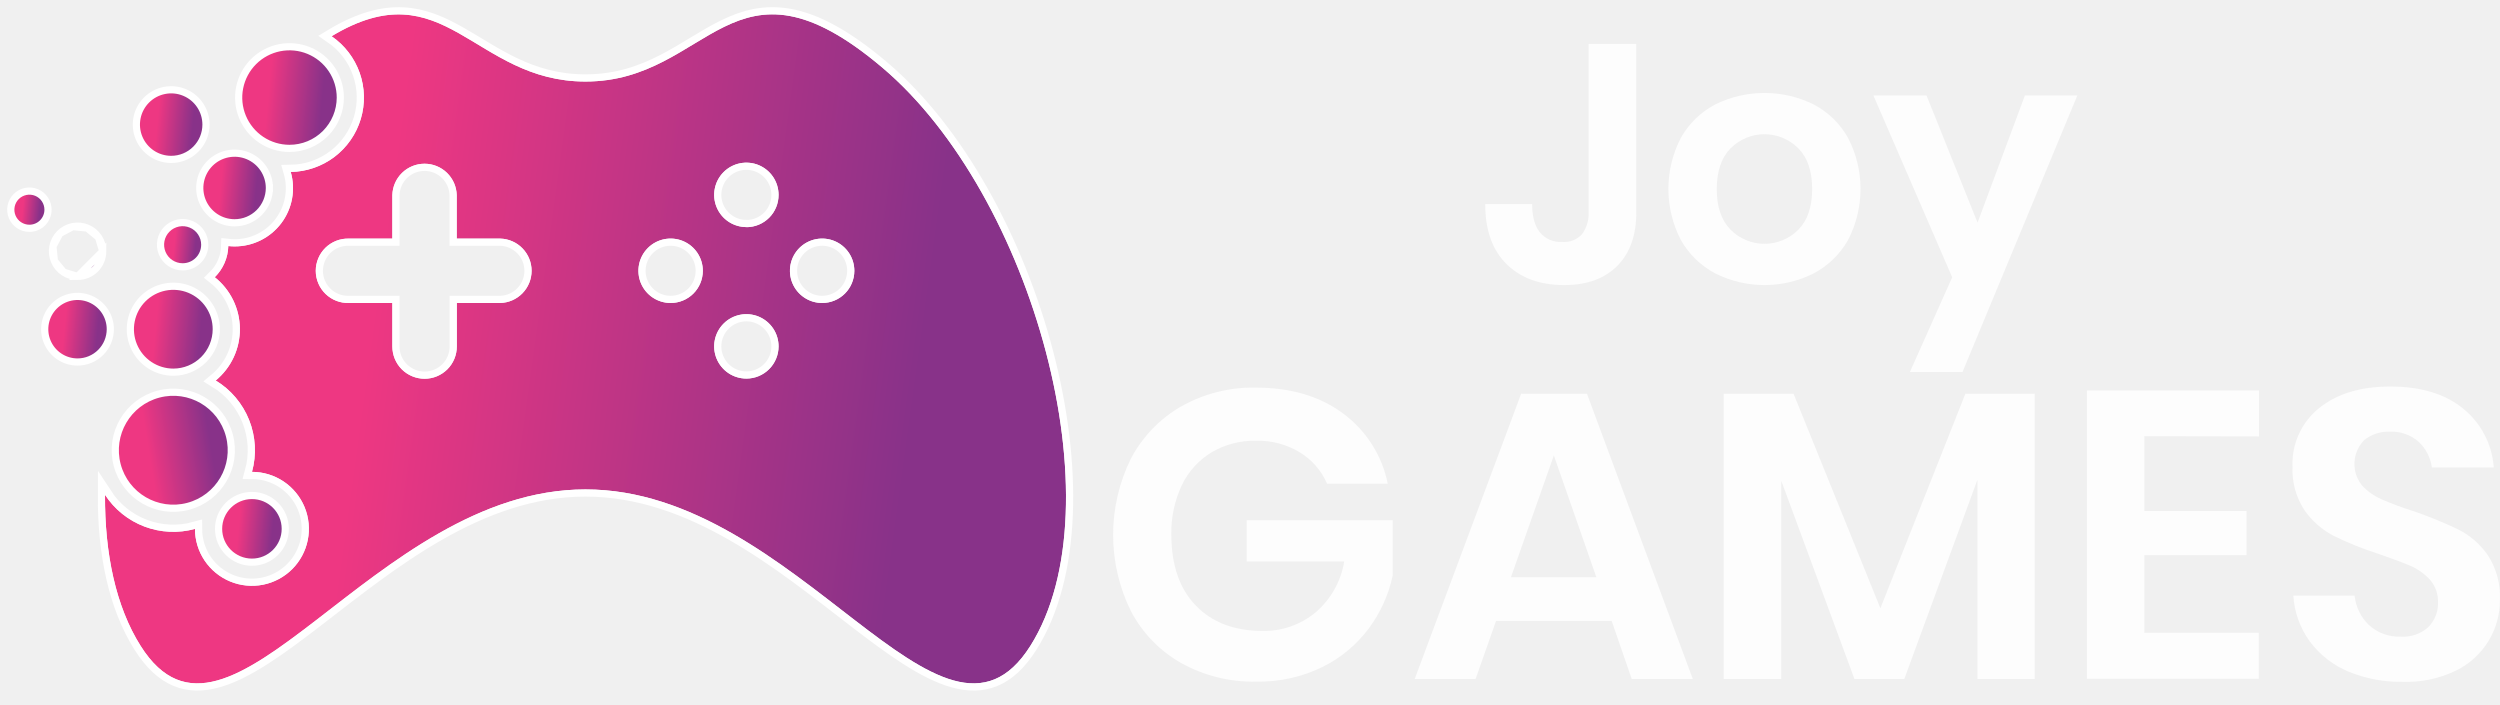
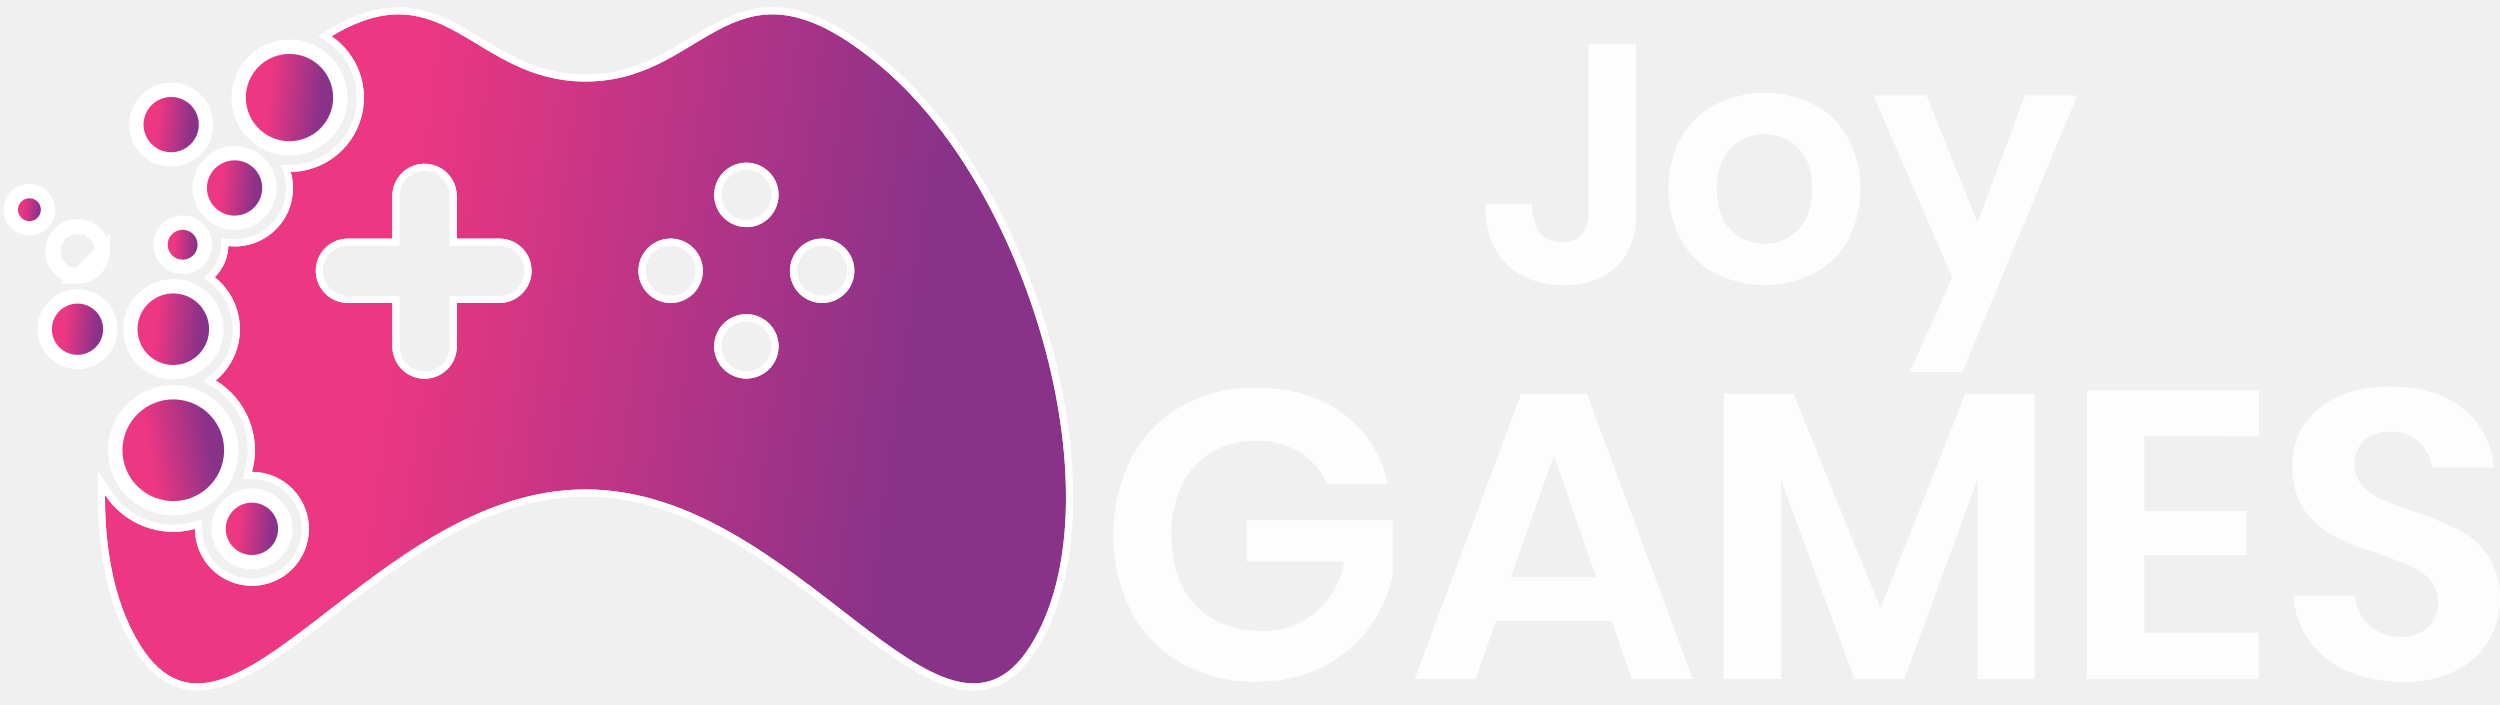
<svg xmlns="http://www.w3.org/2000/svg" width="174" height="49" viewBox="0 0 174 49" fill="none">
-   <path d="M12.713 18.572C12.915 18.572 13.115 18.532 13.302 18.455C13.489 18.377 13.658 18.264 13.801 18.121C13.944 17.978 14.057 17.808 14.134 17.621C14.211 17.434 14.251 17.234 14.251 17.032C14.251 16.728 14.161 16.43 13.991 16.177C13.822 15.923 13.581 15.726 13.3 15.61C13.018 15.493 12.709 15.463 12.41 15.522C12.111 15.582 11.837 15.729 11.622 15.944C11.406 16.16 11.26 16.434 11.201 16.733C11.142 17.032 11.172 17.341 11.289 17.623C11.406 17.904 11.604 18.145 11.857 18.313C12.111 18.482 12.408 18.572 12.713 18.572ZM12.713 18.572C12.713 18.572 12.713 18.572 12.713 18.572L12.713 18.322L12.713 18.572C12.713 18.572 12.713 18.572 12.713 18.572Z" fill="url(#paint0_linear_411_1287)" stroke="white" stroke-width="0.5" />
-   <path d="M16.327 15.506H16.327C16.969 15.506 17.585 15.25 18.039 14.797C18.493 14.343 18.749 13.727 18.75 13.085L18.5 13.085L18.75 13.085C18.75 12.606 18.608 12.137 18.342 11.738C18.076 11.34 17.698 11.029 17.255 10.845C16.812 10.662 16.325 10.613 15.855 10.707C15.385 10.8 14.953 11.03 14.614 11.369C14.275 11.708 14.044 12.14 13.95 12.61C13.857 13.08 13.905 13.567 14.088 14.01C14.271 14.453 14.582 14.831 14.98 15.098C15.379 15.364 15.848 15.506 16.327 15.506Z" fill="url(#paint1_linear_411_1287)" stroke="white" stroke-width="0.5" />
-   <path d="M14.337 8.672C14.337 8.193 14.195 7.724 13.929 7.326C13.662 6.927 13.284 6.617 12.841 6.434C12.399 6.25 11.912 6.202 11.441 6.296C10.972 6.389 10.54 6.62 10.201 6.959C9.862 7.298 9.631 7.729 9.538 8.199C9.444 8.669 9.492 9.157 9.676 9.599C9.859 10.042 10.17 10.42 10.568 10.687C10.966 10.953 11.435 11.095 11.914 11.095C12.232 11.095 12.547 11.032 12.841 10.911C13.135 10.789 13.402 10.61 13.627 10.385C13.852 10.16 14.031 9.893 14.153 9.599C14.274 9.305 14.337 8.99 14.337 8.672Z" fill="url(#paint2_linear_411_1287)" stroke="white" stroke-width="0.5" />
-   <path d="M23.686 6.793C23.686 6.093 23.479 5.409 23.09 4.827C22.702 4.245 22.149 3.791 21.503 3.523C20.857 3.255 20.145 3.185 19.459 3.321C18.773 3.458 18.142 3.794 17.648 4.289C17.153 4.784 16.816 5.414 16.679 6.1C16.542 6.786 16.612 7.498 16.88 8.144C17.148 8.791 17.601 9.343 18.183 9.732C18.765 10.121 19.448 10.328 20.148 10.328C21.086 10.328 21.985 9.956 22.649 9.293C23.312 8.63 23.685 7.73 23.686 6.793Z" fill="url(#paint3_linear_411_1287)" stroke="white" stroke-width="0.5" />
-   <path d="M7.678 22.915C7.678 22.464 7.544 22.022 7.294 21.646C7.043 21.271 6.687 20.978 6.27 20.805C5.853 20.632 5.394 20.586 4.951 20.674C4.508 20.762 4.101 20.979 3.782 21.299C3.462 21.618 3.245 22.024 3.156 22.467C3.068 22.91 3.113 23.369 3.286 23.786C3.459 24.204 3.751 24.56 4.127 24.811C4.502 25.062 4.943 25.196 5.395 25.196C6 25.196 6.58 24.956 7.008 24.528C7.436 24.1 7.677 23.52 7.678 22.915Z" fill="url(#paint4_linear_411_1287)" stroke="white" stroke-width="0.5" />
-   <path d="M6.855 16.516C7.048 16.803 7.15 17.142 7.15 17.488L6.855 16.516ZM6.855 16.516C6.663 16.228 6.389 16.003 6.069 15.871M6.855 16.516L6.069 15.871M6.069 15.871C5.75 15.739 5.398 15.704 5.058 15.772M6.069 15.871L5.058 15.772M5.058 15.772C4.718 15.839 4.407 16.006 4.162 16.251M5.058 15.772L4.162 16.251M4.162 16.251C3.917 16.496 3.751 16.808 3.683 17.148M4.162 16.251L3.683 17.148M3.683 17.148C3.616 17.488 3.651 17.84 3.784 18.159M3.683 17.148L3.784 18.159M3.784 18.159C3.916 18.479 4.141 18.752 4.429 18.944M3.784 18.159L4.429 18.944M4.429 18.944C4.717 19.136 5.056 19.239 5.402 19.238L4.429 18.944ZM5.402 19.238C5.631 19.238 5.859 19.193 6.071 19.105C6.284 19.017 6.476 18.888 6.639 18.726C6.801 18.563 6.93 18.37 7.018 18.158C7.105 17.945 7.15 17.718 7.15 17.488L5.402 19.238Z" fill="url(#paint5_linear_411_1287)" stroke="white" stroke-width="0.5" />
-   <path d="M3.342 14.595C3.342 14.338 3.266 14.088 3.123 13.874C2.981 13.661 2.778 13.495 2.541 13.397C2.304 13.299 2.044 13.274 1.792 13.324C1.541 13.374 1.31 13.498 1.129 13.679C0.948 13.86 0.824 14.091 0.775 14.343C0.725 14.594 0.751 14.855 0.849 15.092C0.948 15.329 1.114 15.531 1.327 15.673C1.541 15.815 1.791 15.891 2.048 15.89C2.391 15.89 2.72 15.753 2.963 15.51C3.205 15.267 3.342 14.938 3.342 14.595Z" fill="url(#paint6_linear_411_1287)" stroke="white" stroke-width="0.5" />
-   <path d="M13.088 35.242C15.245 34.675 16.533 32.467 15.966 30.31C15.399 28.153 13.191 26.864 11.034 27.431C8.878 27.998 7.589 30.206 8.156 32.363C8.723 34.52 10.931 35.809 13.088 35.242Z" fill="url(#paint7_linear_411_1287)" stroke="white" stroke-width="0.5" />
-   <path d="M17.534 39.128C18.816 39.128 19.855 38.089 19.855 36.807C19.855 35.525 18.816 34.486 17.534 34.486C16.252 34.486 15.213 35.525 15.213 36.807C15.213 38.089 16.252 39.128 17.534 39.128Z" fill="url(#paint8_linear_411_1287)" stroke="white" stroke-width="0.5" />
-   <path d="M12.061 25.904H12.061C12.854 25.904 13.615 25.589 14.176 25.029C14.737 24.468 15.052 23.708 15.053 22.915L14.803 22.915L15.053 22.915C15.054 22.324 14.879 21.745 14.55 21.253C14.222 20.761 13.755 20.378 13.209 20.151C12.662 19.924 12.061 19.865 11.481 19.98C10.901 20.095 10.368 20.38 9.949 20.797C9.531 21.215 9.246 21.748 9.13 22.328C9.014 22.908 9.073 23.509 9.299 24.056C9.525 24.603 9.908 25.07 10.4 25.399C10.892 25.728 11.47 25.903 12.061 25.904Z" fill="url(#paint9_linear_411_1287)" stroke="white" stroke-width="0.5" />
+   <path d="M12.713 18.572C12.915 18.572 13.115 18.532 13.302 18.455C13.489 18.377 13.658 18.264 13.801 18.121C13.944 17.978 14.057 17.808 14.134 17.621C14.211 17.434 14.251 17.234 14.251 17.032C14.251 16.728 14.161 16.43 13.991 16.177C13.822 15.923 13.581 15.726 13.3 15.61C13.018 15.493 12.709 15.463 12.41 15.522C12.111 15.582 11.837 15.729 11.622 15.944C11.406 16.16 11.26 16.434 11.201 16.733C11.142 17.032 11.172 17.341 11.289 17.623C11.406 17.904 11.604 18.145 11.857 18.313C12.111 18.482 12.408 18.572 12.713 18.572ZM12.713 18.572C12.713 18.572 12.713 18.572 12.713 18.572L12.713 18.322L12.713 18.572C12.713 18.572 12.713 18.572 12.713 18.572Z" fill="url(#paint0_linear_411_1287)" stroke="white" strokeWidth="0.5" />
+   <path d="M16.327 15.506H16.327C16.969 15.506 17.585 15.25 18.039 14.797C18.493 14.343 18.749 13.727 18.75 13.085L18.5 13.085L18.75 13.085C18.75 12.606 18.608 12.137 18.342 11.738C18.076 11.34 17.698 11.029 17.255 10.845C16.812 10.662 16.325 10.613 15.855 10.707C15.385 10.8 14.953 11.03 14.614 11.369C14.275 11.708 14.044 12.14 13.95 12.61C13.857 13.08 13.905 13.567 14.088 14.01C14.271 14.453 14.582 14.831 14.98 15.098C15.379 15.364 15.848 15.506 16.327 15.506Z" fill="url(#paint1_linear_411_1287)" stroke="white" strokeWidth="0.5" />
+   <path d="M14.337 8.672C14.337 8.193 14.195 7.724 13.929 7.326C13.662 6.927 13.284 6.617 12.841 6.434C12.399 6.25 11.912 6.202 11.441 6.296C10.972 6.389 10.54 6.62 10.201 6.959C9.862 7.298 9.631 7.729 9.538 8.199C9.444 8.669 9.492 9.157 9.676 9.599C9.859 10.042 10.17 10.42 10.568 10.687C10.966 10.953 11.435 11.095 11.914 11.095C12.232 11.095 12.547 11.032 12.841 10.911C13.135 10.789 13.402 10.61 13.627 10.385C13.852 10.16 14.031 9.893 14.153 9.599C14.274 9.305 14.337 8.99 14.337 8.672Z" fill="url(#paint2_linear_411_1287)" stroke="white" strokeWidth="0.5" />
+   <path d="M23.686 6.793C23.686 6.093 23.479 5.409 23.09 4.827C22.702 4.245 22.149 3.791 21.503 3.523C20.857 3.255 20.145 3.185 19.459 3.321C18.773 3.458 18.142 3.794 17.648 4.289C17.153 4.784 16.816 5.414 16.679 6.1C16.542 6.786 16.612 7.498 16.88 8.144C17.148 8.791 17.601 9.343 18.183 9.732C18.765 10.121 19.448 10.328 20.148 10.328C21.086 10.328 21.985 9.956 22.649 9.293C23.312 8.63 23.685 7.73 23.686 6.793Z" fill="url(#paint3_linear_411_1287)" stroke="white" strokeWidth="0.5" />
+   <path d="M7.678 22.915C7.678 22.464 7.544 22.022 7.294 21.646C7.043 21.271 6.687 20.978 6.27 20.805C5.853 20.632 5.394 20.586 4.951 20.674C4.508 20.762 4.101 20.979 3.782 21.299C3.462 21.618 3.245 22.024 3.156 22.467C3.068 22.91 3.113 23.369 3.286 23.786C3.459 24.204 3.751 24.56 4.127 24.811C4.502 25.062 4.943 25.196 5.395 25.196C6 25.196 6.58 24.956 7.008 24.528C7.436 24.1 7.677 23.52 7.678 22.915Z" fill="url(#paint4_linear_411_1287)" stroke="white" strokeWidth="0.5" />
+   <path d="M6.855 16.516C7.048 16.803 7.15 17.142 7.15 17.488L6.855 16.516ZM6.855 16.516C6.663 16.228 6.389 16.003 6.069 15.871M6.855 16.516L6.069 15.871M6.069 15.871C5.75 15.739 5.398 15.704 5.058 15.772M6.069 15.871L5.058 15.772M5.058 15.772C4.718 15.839 4.407 16.006 4.162 16.251M5.058 15.772L4.162 16.251M4.162 16.251C3.917 16.496 3.751 16.808 3.683 17.148M4.162 16.251L3.683 17.148M3.683 17.148C3.616 17.488 3.651 17.84 3.784 18.159M3.683 17.148L3.784 18.159M3.784 18.159C3.916 18.479 4.141 18.752 4.429 18.944M3.784 18.159L4.429 18.944M4.429 18.944C4.717 19.136 5.056 19.239 5.402 19.238L4.429 18.944ZM5.402 19.238C5.631 19.238 5.859 19.193 6.071 19.105C6.284 19.017 6.476 18.888 6.639 18.726C6.801 18.563 6.93 18.37 7.018 18.158C7.105 17.945 7.15 17.718 7.15 17.488L5.402 19.238Z" fill="url(#paint5_linear_411_1287)" stroke="white" strokeWidth="0.5" />
+   <path d="M3.342 14.595C3.342 14.338 3.266 14.088 3.123 13.874C2.981 13.661 2.778 13.495 2.541 13.397C2.304 13.299 2.044 13.274 1.792 13.324C1.541 13.374 1.31 13.498 1.129 13.679C0.948 13.86 0.824 14.091 0.775 14.343C0.725 14.594 0.751 14.855 0.849 15.092C0.948 15.329 1.114 15.531 1.327 15.673C1.541 15.815 1.791 15.891 2.048 15.89C2.391 15.89 2.72 15.753 2.963 15.51C3.205 15.267 3.342 14.938 3.342 14.595Z" fill="url(#paint6_linear_411_1287)" stroke="white" strokeWidth="0.5" />
+   <path d="M13.088 35.242C15.245 34.675 16.533 32.467 15.966 30.31C15.399 28.153 13.191 26.864 11.034 27.431C8.878 27.998 7.589 30.206 8.156 32.363C8.723 34.52 10.931 35.809 13.088 35.242Z" fill="url(#paint7_linear_411_1287)" stroke="white" strokeWidth="0.5" />
+   <path d="M17.534 39.128C18.816 39.128 19.855 38.089 19.855 36.807C19.855 35.525 18.816 34.486 17.534 34.486C16.252 34.486 15.213 35.525 15.213 36.807C15.213 38.089 16.252 39.128 17.534 39.128Z" fill="url(#paint8_linear_411_1287)" stroke="white" strokeWidth="0.5" />
+   <path d="M12.061 25.904H12.061C12.854 25.904 13.615 25.589 14.176 25.029C14.737 24.468 15.052 23.708 15.053 22.915L14.803 22.915L15.053 22.915C15.054 22.324 14.879 21.745 14.55 21.253C14.222 20.761 13.755 20.378 13.209 20.151C12.662 19.924 12.061 19.865 11.481 19.98C10.901 20.095 10.368 20.38 9.949 20.797C9.531 21.215 9.246 21.748 9.13 22.328C9.014 22.908 9.073 23.509 9.299 24.056C9.525 24.603 9.908 25.07 10.4 25.399C10.892 25.728 11.47 25.903 12.061 25.904Z" fill="url(#paint9_linear_411_1287)" stroke="white" strokeWidth="0.5" />
  <mask id="path-11-outside-1_411_1287" maskUnits="userSpaceOnUse" x="6.308" y="0" width="69" height="49" fill="black">
    <rect fill="white" x="6.308" width="69" height="49" />
    <path d="M61.407 4.702C50.925 -4.162 49.451 5.675 40.749 5.675C32.95 5.675 30.956 -2.226 23.077 2.521C23.984 3.142 24.669 4.035 25.035 5.071C25.4 6.107 25.427 7.232 25.11 8.284C24.794 9.336 24.151 10.261 23.274 10.923C22.398 11.585 21.333 11.952 20.235 11.969C20.409 12.574 20.441 13.211 20.327 13.83C20.212 14.45 19.956 15.034 19.576 15.537C19.197 16.039 18.706 16.447 18.142 16.727C17.578 17.007 16.957 17.152 16.327 17.15C16.181 17.15 16.035 17.142 15.89 17.126C15.868 17.943 15.53 18.72 14.948 19.294C15.488 19.723 15.925 20.267 16.227 20.886C16.53 21.505 16.69 22.184 16.696 22.873C16.703 23.562 16.555 24.244 16.264 24.868C15.972 25.493 15.545 26.044 15.014 26.483C16.069 27.124 16.887 28.091 17.342 29.239C17.798 30.387 17.867 31.652 17.539 32.842C18.323 32.843 19.088 33.076 19.74 33.512C20.391 33.949 20.898 34.568 21.198 35.292C21.497 36.016 21.576 36.813 21.422 37.582C21.269 38.35 20.892 39.056 20.338 39.611C19.783 40.165 19.077 40.542 18.309 40.696C17.54 40.849 16.743 40.771 16.019 40.471C15.295 40.172 14.675 39.664 14.239 39.013C13.803 38.362 13.57 37.596 13.569 36.812C12.409 37.132 11.177 37.074 10.052 36.648C8.927 36.222 7.966 35.449 7.309 34.441C7.286 38.521 8.056 42.208 9.786 44.952C15.927 54.69 25.924 34.063 40.749 34.063C55.574 34.063 65.568 54.69 71.714 44.952C77.86 35.215 71.891 13.568 61.407 4.702ZM34.824 21.088H31.794V24.117C31.794 24.712 31.558 25.283 31.137 25.704C30.716 26.124 30.146 26.361 29.551 26.361C28.956 26.361 28.385 26.124 27.964 25.704C27.543 25.283 27.307 24.712 27.307 24.117V21.088H24.278C23.978 21.096 23.68 21.044 23.402 20.935C23.123 20.826 22.869 20.662 22.654 20.453C22.44 20.244 22.269 19.995 22.153 19.719C22.036 19.443 21.976 19.147 21.976 18.847C21.976 18.548 22.036 18.252 22.153 17.976C22.269 17.7 22.44 17.45 22.654 17.241C22.869 17.032 23.123 16.869 23.402 16.76C23.68 16.651 23.978 16.599 24.278 16.607H27.307V13.577C27.322 12.993 27.565 12.439 27.984 12.031C28.402 11.624 28.963 11.396 29.547 11.396C30.131 11.396 30.693 11.624 31.111 12.031C31.53 12.439 31.773 12.993 31.788 13.577V16.607H34.817C35.401 16.622 35.956 16.865 36.363 17.284C36.771 17.702 36.999 18.263 36.999 18.847C36.999 19.431 36.771 19.992 36.363 20.411C35.956 20.829 35.401 21.072 34.817 21.088H34.824ZM46.677 21.088C46.233 21.088 45.799 20.957 45.43 20.71C45.061 20.464 44.773 20.113 44.604 19.703C44.434 19.293 44.39 18.842 44.477 18.407C44.564 17.971 44.779 17.572 45.093 17.259C45.407 16.945 45.808 16.733 46.243 16.647C46.679 16.561 47.13 16.607 47.539 16.778C47.949 16.949 48.298 17.238 48.543 17.608C48.789 17.978 48.919 18.412 48.917 18.856C48.914 19.449 48.678 20.016 48.258 20.435C47.838 20.853 47.269 21.088 46.677 21.088ZM51.949 26.349C51.505 26.349 51.071 26.218 50.702 25.971C50.333 25.725 50.046 25.374 49.876 24.964C49.706 24.554 49.662 24.103 49.749 23.668C49.837 23.232 50.051 22.833 50.365 22.52C50.679 22.206 51.08 21.994 51.515 21.908C51.951 21.822 52.402 21.868 52.811 22.039C53.221 22.21 53.57 22.499 53.816 22.869C54.061 23.239 54.191 23.673 54.189 24.117C54.186 24.709 53.949 25.277 53.529 25.695C53.11 26.113 52.541 26.349 51.949 26.349ZM51.949 15.805C51.505 15.805 51.072 15.674 50.703 15.428C50.334 15.181 50.047 14.832 49.877 14.422C49.707 14.012 49.662 13.562 49.749 13.127C49.835 12.692 50.048 12.292 50.362 11.979C50.675 11.665 51.075 11.451 51.509 11.365C51.944 11.278 52.395 11.322 52.805 11.492C53.214 11.662 53.565 11.949 53.811 12.318C54.057 12.686 54.189 13.12 54.189 13.563C54.19 13.858 54.132 14.15 54.02 14.422C53.908 14.695 53.743 14.943 53.535 15.152C53.327 15.36 53.08 15.526 52.808 15.639C52.535 15.752 52.244 15.811 51.949 15.811V15.805ZM57.221 21.088C56.777 21.088 56.343 20.956 55.975 20.709C55.606 20.463 55.319 20.112 55.149 19.702C54.98 19.292 54.936 18.841 55.023 18.406C55.111 17.971 55.325 17.571 55.639 17.258C55.954 16.945 56.354 16.732 56.79 16.647C57.225 16.561 57.676 16.607 58.085 16.778C58.495 16.949 58.844 17.238 59.089 17.608C59.335 17.978 59.464 18.412 59.462 18.856C59.46 19.449 59.223 20.017 58.803 20.435C58.383 20.854 57.814 21.088 57.221 21.088Z" />
  </mask>
  <path d="M61.407 4.702C50.925 -4.162 49.451 5.675 40.749 5.675C32.95 5.675 30.956 -2.226 23.077 2.521C23.984 3.142 24.669 4.035 25.035 5.071C25.4 6.107 25.427 7.232 25.11 8.284C24.794 9.336 24.151 10.261 23.274 10.923C22.398 11.585 21.333 11.952 20.235 11.969C20.409 12.574 20.441 13.211 20.327 13.83C20.212 14.45 19.956 15.034 19.576 15.537C19.197 16.039 18.706 16.447 18.142 16.727C17.578 17.007 16.957 17.152 16.327 17.15C16.181 17.15 16.035 17.142 15.89 17.126C15.868 17.943 15.53 18.72 14.948 19.294C15.488 19.723 15.925 20.267 16.227 20.886C16.53 21.505 16.69 22.184 16.696 22.873C16.703 23.562 16.555 24.244 16.264 24.868C15.972 25.493 15.545 26.044 15.014 26.483C16.069 27.124 16.887 28.091 17.342 29.239C17.798 30.387 17.867 31.652 17.539 32.842C18.323 32.843 19.088 33.076 19.74 33.512C20.391 33.949 20.898 34.568 21.198 35.292C21.497 36.016 21.576 36.813 21.422 37.582C21.269 38.35 20.892 39.056 20.338 39.611C19.783 40.165 19.077 40.542 18.309 40.696C17.54 40.849 16.743 40.771 16.019 40.471C15.295 40.172 14.675 39.664 14.239 39.013C13.803 38.362 13.57 37.596 13.569 36.812C12.409 37.132 11.177 37.074 10.052 36.648C8.927 36.222 7.966 35.449 7.309 34.441C7.286 38.521 8.056 42.208 9.786 44.952C15.927 54.69 25.924 34.063 40.749 34.063C55.574 34.063 65.568 54.69 71.714 44.952C77.86 35.215 71.891 13.568 61.407 4.702ZM34.824 21.088H31.794V24.117C31.794 24.712 31.558 25.283 31.137 25.704C30.716 26.124 30.146 26.361 29.551 26.361C28.956 26.361 28.385 26.124 27.964 25.704C27.543 25.283 27.307 24.712 27.307 24.117V21.088H24.278C23.978 21.096 23.68 21.044 23.402 20.935C23.123 20.826 22.869 20.662 22.654 20.453C22.44 20.244 22.269 19.995 22.153 19.719C22.036 19.443 21.976 19.147 21.976 18.847C21.976 18.548 22.036 18.252 22.153 17.976C22.269 17.7 22.44 17.45 22.654 17.241C22.869 17.032 23.123 16.869 23.402 16.76C23.68 16.651 23.978 16.599 24.278 16.607H27.307V13.577C27.322 12.993 27.565 12.439 27.984 12.031C28.402 11.624 28.963 11.396 29.547 11.396C30.131 11.396 30.693 11.624 31.111 12.031C31.53 12.439 31.773 12.993 31.788 13.577V16.607H34.817C35.401 16.622 35.956 16.865 36.363 17.284C36.771 17.702 36.999 18.263 36.999 18.847C36.999 19.431 36.771 19.992 36.363 20.411C35.956 20.829 35.401 21.072 34.817 21.088H34.824ZM46.677 21.088C46.233 21.088 45.799 20.957 45.43 20.71C45.061 20.464 44.773 20.113 44.604 19.703C44.434 19.293 44.39 18.842 44.477 18.407C44.564 17.971 44.779 17.572 45.093 17.259C45.407 16.945 45.808 16.733 46.243 16.647C46.679 16.561 47.13 16.607 47.539 16.778C47.949 16.949 48.298 17.238 48.543 17.608C48.789 17.978 48.919 18.412 48.917 18.856C48.914 19.449 48.678 20.016 48.258 20.435C47.838 20.853 47.269 21.088 46.677 21.088ZM51.949 26.349C51.505 26.349 51.071 26.218 50.702 25.971C50.333 25.725 50.046 25.374 49.876 24.964C49.706 24.554 49.662 24.103 49.749 23.668C49.837 23.232 50.051 22.833 50.365 22.52C50.679 22.206 51.08 21.994 51.515 21.908C51.951 21.822 52.402 21.868 52.811 22.039C53.221 22.21 53.57 22.499 53.816 22.869C54.061 23.239 54.191 23.673 54.189 24.117C54.186 24.709 53.949 25.277 53.529 25.695C53.11 26.113 52.541 26.349 51.949 26.349ZM51.949 15.805C51.505 15.805 51.072 15.674 50.703 15.428C50.334 15.181 50.047 14.832 49.877 14.422C49.707 14.012 49.662 13.562 49.749 13.127C49.835 12.692 50.048 12.292 50.362 11.979C50.675 11.665 51.075 11.451 51.509 11.365C51.944 11.278 52.395 11.322 52.805 11.492C53.214 11.662 53.565 11.949 53.811 12.318C54.057 12.686 54.189 13.12 54.189 13.563C54.19 13.858 54.132 14.15 54.02 14.422C53.908 14.695 53.743 14.943 53.535 15.152C53.327 15.36 53.08 15.526 52.808 15.639C52.535 15.752 52.244 15.811 51.949 15.811V15.805ZM57.221 21.088C56.777 21.088 56.343 20.956 55.975 20.709C55.606 20.463 55.319 20.112 55.149 19.702C54.98 19.292 54.936 18.841 55.023 18.406C55.111 17.971 55.325 17.571 55.639 17.258C55.954 16.945 56.354 16.732 56.79 16.647C57.225 16.561 57.676 16.607 58.085 16.778C58.495 16.949 58.844 17.238 59.089 17.608C59.335 17.978 59.464 18.412 59.462 18.856C59.46 19.449 59.223 20.017 58.803 20.435C58.383 20.854 57.814 21.088 57.221 21.088Z" fill="url(#paint10_linear_411_1287)" />
  <path d="M61.407 4.702C50.925 -4.162 49.451 5.675 40.749 5.675C32.95 5.675 30.956 -2.226 23.077 2.521C23.984 3.142 24.669 4.035 25.035 5.071C25.4 6.107 25.427 7.232 25.11 8.284C24.794 9.336 24.151 10.261 23.274 10.923C22.398 11.585 21.333 11.952 20.235 11.969C20.409 12.574 20.441 13.211 20.327 13.83C20.212 14.45 19.956 15.034 19.576 15.537C19.197 16.039 18.706 16.447 18.142 16.727C17.578 17.007 16.957 17.152 16.327 17.15C16.181 17.15 16.035 17.142 15.89 17.126C15.868 17.943 15.53 18.72 14.948 19.294C15.488 19.723 15.925 20.267 16.227 20.886C16.53 21.505 16.69 22.184 16.696 22.873C16.703 23.562 16.555 24.244 16.264 24.868C15.972 25.493 15.545 26.044 15.014 26.483C16.069 27.124 16.887 28.091 17.342 29.239C17.798 30.387 17.867 31.652 17.539 32.842C18.323 32.843 19.088 33.076 19.74 33.512C20.391 33.949 20.898 34.568 21.198 35.292C21.497 36.016 21.576 36.813 21.422 37.582C21.269 38.35 20.892 39.056 20.338 39.611C19.783 40.165 19.077 40.542 18.309 40.696C17.54 40.849 16.743 40.771 16.019 40.471C15.295 40.172 14.675 39.664 14.239 39.013C13.803 38.362 13.57 37.596 13.569 36.812C12.409 37.132 11.177 37.074 10.052 36.648C8.927 36.222 7.966 35.449 7.309 34.441C7.286 38.521 8.056 42.208 9.786 44.952C15.927 54.69 25.924 34.063 40.749 34.063C55.574 34.063 65.568 54.69 71.714 44.952C77.86 35.215 71.891 13.568 61.407 4.702ZM34.824 21.088H31.794V24.117C31.794 24.712 31.558 25.283 31.137 25.704C30.716 26.124 30.146 26.361 29.551 26.361C28.956 26.361 28.385 26.124 27.964 25.704C27.543 25.283 27.307 24.712 27.307 24.117V21.088H24.278C23.978 21.096 23.68 21.044 23.402 20.935C23.123 20.826 22.869 20.662 22.654 20.453C22.44 20.244 22.269 19.995 22.153 19.719C22.036 19.443 21.976 19.147 21.976 18.847C21.976 18.548 22.036 18.252 22.153 17.976C22.269 17.7 22.44 17.45 22.654 17.241C22.869 17.032 23.123 16.869 23.402 16.76C23.68 16.651 23.978 16.599 24.278 16.607H27.307V13.577C27.322 12.993 27.565 12.439 27.984 12.031C28.402 11.624 28.963 11.396 29.547 11.396C30.131 11.396 30.693 11.624 31.111 12.031C31.53 12.439 31.773 12.993 31.788 13.577V16.607H34.817C35.401 16.622 35.956 16.865 36.363 17.284C36.771 17.702 36.999 18.263 36.999 18.847C36.999 19.431 36.771 19.992 36.363 20.411C35.956 20.829 35.401 21.072 34.817 21.088H34.824ZM46.677 21.088C46.233 21.088 45.799 20.957 45.43 20.71C45.061 20.464 44.773 20.113 44.604 19.703C44.434 19.293 44.39 18.842 44.477 18.407C44.564 17.971 44.779 17.572 45.093 17.259C45.407 16.945 45.808 16.733 46.243 16.647C46.679 16.561 47.13 16.607 47.539 16.778C47.949 16.949 48.298 17.238 48.543 17.608C48.789 17.978 48.919 18.412 48.917 18.856C48.914 19.449 48.678 20.016 48.258 20.435C47.838 20.853 47.269 21.088 46.677 21.088ZM51.949 26.349C51.505 26.349 51.071 26.218 50.702 25.971C50.333 25.725 50.046 25.374 49.876 24.964C49.706 24.554 49.662 24.103 49.749 23.668C49.837 23.232 50.051 22.833 50.365 22.52C50.679 22.206 51.08 21.994 51.515 21.908C51.951 21.822 52.402 21.868 52.811 22.039C53.221 22.21 53.57 22.499 53.816 22.869C54.061 23.239 54.191 23.673 54.189 24.117C54.186 24.709 53.949 25.277 53.529 25.695C53.11 26.113 52.541 26.349 51.949 26.349ZM51.949 15.805C51.505 15.805 51.072 15.674 50.703 15.428C50.334 15.181 50.047 14.832 49.877 14.422C49.707 14.012 49.662 13.562 49.749 13.127C49.835 12.692 50.048 12.292 50.362 11.979C50.675 11.665 51.075 11.451 51.509 11.365C51.944 11.278 52.395 11.322 52.805 11.492C53.214 11.662 53.565 11.949 53.811 12.318C54.057 12.686 54.189 13.12 54.189 13.563C54.19 13.858 54.132 14.15 54.02 14.422C53.908 14.695 53.743 14.943 53.535 15.152C53.327 15.36 53.08 15.526 52.808 15.639C52.535 15.752 52.244 15.811 51.949 15.811V15.805ZM57.221 21.088C56.777 21.088 56.343 20.956 55.975 20.709C55.606 20.463 55.319 20.112 55.149 19.702C54.98 19.292 54.936 18.841 55.023 18.406C55.111 17.971 55.325 17.571 55.639 17.258C55.954 16.945 56.354 16.732 56.79 16.647C57.225 16.561 57.676 16.607 58.085 16.778C58.495 16.949 58.844 17.238 59.089 17.608C59.335 17.978 59.464 18.412 59.462 18.856C59.46 19.449 59.223 20.017 58.803 20.435C58.383 20.854 57.814 21.088 57.221 21.088Z" stroke="white" mask="url(#path-11-outside-1_411_1287)" />
  <path d="M113.886 3.056V14.78C113.886 16.381 113.443 17.624 112.556 18.511C111.669 19.398 110.441 19.841 108.872 19.841C107.177 19.841 105.835 19.351 104.846 18.37C103.857 17.389 103.367 16 103.375 14.203H106.635C106.635 15.05 106.812 15.704 107.165 16.157C107.352 16.388 107.592 16.57 107.865 16.689C108.137 16.808 108.434 16.859 108.73 16.84C108.989 16.861 109.249 16.822 109.49 16.726C109.731 16.63 109.946 16.48 110.119 16.286C110.439 15.847 110.597 15.31 110.567 14.768V3.056H113.886Z" fill="#FDFDFD" />
  <path d="M126.232 7.27C127.235 7.796 128.065 8.601 128.621 9.589C129.193 10.688 129.492 11.91 129.492 13.149C129.492 14.389 129.193 15.611 128.621 16.71C128.062 17.695 127.233 18.5 126.232 19.029C125.169 19.563 123.996 19.841 122.806 19.841C121.617 19.841 120.444 19.563 119.381 19.029C118.38 18.499 117.551 17.695 116.991 16.71C116.419 15.611 116.12 14.389 116.12 13.149C116.12 11.91 116.419 10.688 116.991 9.589C117.548 8.602 118.378 7.797 119.381 7.27C120.446 6.743 121.618 6.47 122.806 6.47C123.994 6.47 125.166 6.743 126.232 7.27ZM120.452 10.319C119.81 10.972 119.489 11.917 119.487 13.155C119.485 14.393 119.806 15.339 120.452 15.992C120.761 16.302 121.128 16.547 121.532 16.715C121.936 16.883 122.369 16.969 122.806 16.969C123.244 16.969 123.677 16.883 124.081 16.715C124.485 16.547 124.852 16.302 125.16 15.992C125.804 15.343 126.126 14.397 126.126 13.155C126.126 11.914 125.804 10.968 125.16 10.319C124.852 10.009 124.485 9.763 124.081 9.596C123.677 9.428 123.244 9.342 122.806 9.342C122.369 9.342 121.936 9.428 121.532 9.596C121.128 9.763 120.761 10.009 120.452 10.319Z" fill="#FDFDFD" />
  <path d="M134.086 6.643L137.638 15.495L140.934 6.643H144.583L136.59 25.892H132.929L135.872 19.3L130.39 6.646L134.086 6.643Z" fill="#FDFDFD" />
  <path d="M93.486 28.783C95.088 29.969 96.192 31.707 96.587 33.661H92.363C91.972 32.758 91.311 31.998 90.471 31.485C89.55 30.928 88.489 30.647 87.414 30.674C86.336 30.654 85.274 30.93 84.342 31.471C83.444 32.012 82.723 32.803 82.266 33.746C81.753 34.83 81.499 36.018 81.526 37.216C81.526 39.321 82.09 40.961 83.218 42.137C84.347 43.312 85.887 43.905 87.84 43.914C89.191 43.947 90.508 43.492 91.552 42.634C92.62 41.724 93.331 40.464 93.557 39.079H86.774V36.206H96.928V40.075C96.644 41.403 96.076 42.655 95.264 43.744C94.413 44.885 93.301 45.807 92.021 46.432C90.592 47.127 89.017 47.473 87.428 47.441C85.604 47.479 83.803 47.033 82.209 46.147C80.719 45.304 79.504 44.048 78.71 42.531C77.896 40.882 77.473 39.066 77.473 37.227C77.473 35.387 77.896 33.572 78.71 31.922C79.507 30.409 80.714 29.152 82.194 28.296C83.776 27.4 85.568 26.945 87.385 26.977C89.841 26.977 91.874 27.579 93.486 28.783Z" fill="#FDFDFD" />
  <path d="M112.173 43.218H104.124L102.701 47.257H98.463L105.873 27.403H110.452L117.819 47.257H113.567L112.173 43.218ZM111.106 40.174L108.148 31.698L105.162 40.174H111.106Z" fill="#FDFDFD" />
  <path d="M141.612 27.403V47.257H137.63V33.391L132.539 47.257H129.069L123.977 33.462V47.257H119.967V27.403H124.831L130.875 42.336L136.791 27.403H141.612Z" fill="#FDFDFD" />
  <path d="M149.248 30.361V35.566H156.359V38.638H149.248V44.042H157.212V47.242H145.252V27.176H157.226V30.376L149.248 30.361Z" fill="#FDFDFD" />
  <path d="M173.212 44.597C172.667 45.492 171.878 46.213 170.936 46.673C169.794 47.226 168.535 47.494 167.267 47.456C165.961 47.483 164.664 47.24 163.456 46.745C162.388 46.302 161.46 45.58 160.768 44.654C160.086 43.72 159.686 42.609 159.616 41.454H163.882C163.957 42.227 164.305 42.948 164.864 43.488C165.163 43.766 165.514 43.982 165.898 44.123C166.281 44.264 166.688 44.327 167.096 44.309C167.445 44.333 167.795 44.286 168.125 44.172C168.455 44.057 168.758 43.876 169.016 43.641C169.239 43.415 169.413 43.145 169.528 42.849C169.643 42.553 169.697 42.237 169.685 41.92C169.705 41.354 169.512 40.801 169.144 40.37C168.764 39.949 168.299 39.615 167.779 39.389C167.227 39.151 166.468 38.867 165.504 38.535C164.45 38.2 163.424 37.786 162.432 37.298C161.62 36.879 160.922 36.269 160.398 35.52C159.803 34.62 159.51 33.555 159.559 32.477C159.526 31.698 159.678 30.922 160.002 30.213C160.326 29.504 160.812 28.881 161.422 28.395C162.664 27.4 164.309 26.902 166.357 26.902C168.49 26.902 170.183 27.414 171.434 28.438C172.052 28.938 172.56 29.559 172.927 30.264C173.294 30.969 173.512 31.741 173.567 32.534H169.258C169.166 31.855 168.845 31.228 168.348 30.756C167.793 30.265 167.069 30.01 166.329 30.045C165.685 30.019 165.054 30.226 164.551 30.628C164.142 31.044 163.9 31.595 163.871 32.177C163.842 32.759 164.029 33.331 164.394 33.785C164.769 34.192 165.224 34.517 165.731 34.738C166.45 35.054 167.186 35.329 167.936 35.563C169.007 35.928 170.056 36.356 171.079 36.843C171.903 37.254 172.612 37.865 173.141 38.621C173.747 39.548 174.045 40.643 173.994 41.749C174.001 42.753 173.73 43.738 173.212 44.597Z" fill="#FDFDFD" />
  <defs>
    <linearGradient id="paint0_linear_411_1287" x1="12.138" y1="16.935" x2="13.61" y2="17.076" gradientUnits="userSpaceOnUse">
      <stop stop-color="#EE3782" />
      <stop offset="1" stop-color="#883289" />
    </linearGradient>
    <linearGradient id="paint1_linear_411_1287" x1="15.361" y1="12.919" x2="17.84" y2="13.157" gradientUnits="userSpaceOnUse">
      <stop stop-color="#EE3782" />
      <stop offset="1" stop-color="#883289" />
    </linearGradient>
    <linearGradient id="paint2_linear_411_1287" x1="10.948" y1="8.508" x2="13.428" y2="8.746" gradientUnits="userSpaceOnUse">
      <stop stop-color="#EE3782" />
      <stop offset="1" stop-color="#883289" />
    </linearGradient>
    <linearGradient id="paint3_linear_411_1287" x1="18.687" y1="6.542" x2="22.438" y2="6.902" gradientUnits="userSpaceOnUse">
      <stop stop-color="#EE3782" />
      <stop offset="1" stop-color="#883289" />
    </linearGradient>
    <linearGradient id="paint4_linear_411_1287" x1="4.491" y1="22.76" x2="6.811" y2="22.982" gradientUnits="userSpaceOnUse">
      <stop stop-color="#EE3782" />
      <stop offset="1" stop-color="#883289" />
    </linearGradient>
    <linearGradient id="paint5_linear_411_1287" x1="4.733" y1="17.375" x2="6.445" y2="17.539" gradientUnits="userSpaceOnUse">
      <stop stop-color="#EE3782" />
      <stop offset="1" stop-color="#883289" />
    </linearGradient>
    <linearGradient id="paint6_linear_411_1287" x1="1.581" y1="14.515" x2="2.774" y2="14.63" gradientUnits="userSpaceOnUse">
      <stop stop-color="#EE3782" />
      <stop offset="1" stop-color="#883289" />
    </linearGradient>
    <linearGradient id="paint7_linear_411_1287" x1="10.36" y1="31.488" x2="14.646" y2="30.79" gradientUnits="userSpaceOnUse">
      <stop stop-color="#EE3782" />
      <stop offset="1" stop-color="#883289" />
    </linearGradient>
    <linearGradient id="paint8_linear_411_1287" x1="16.613" y1="36.651" x2="18.976" y2="36.877" gradientUnits="userSpaceOnUse">
      <stop stop-color="#EE3782" />
      <stop offset="1" stop-color="#883289" />
    </linearGradient>
    <linearGradient id="paint9_linear_411_1287" x1="10.844" y1="22.706" x2="13.972" y2="23.006" gradientUnits="userSpaceOnUse">
      <stop stop-color="#EE3782" />
      <stop offset="1" stop-color="#883289" />
    </linearGradient>
    <linearGradient id="paint10_linear_411_1287" x1="25.883" y1="22.522" x2="63.681" y2="27.733" gradientUnits="userSpaceOnUse">
      <stop stop-color="#EE3782" />
      <stop offset="1" stop-color="#883289" />
    </linearGradient>
  </defs>
</svg>
